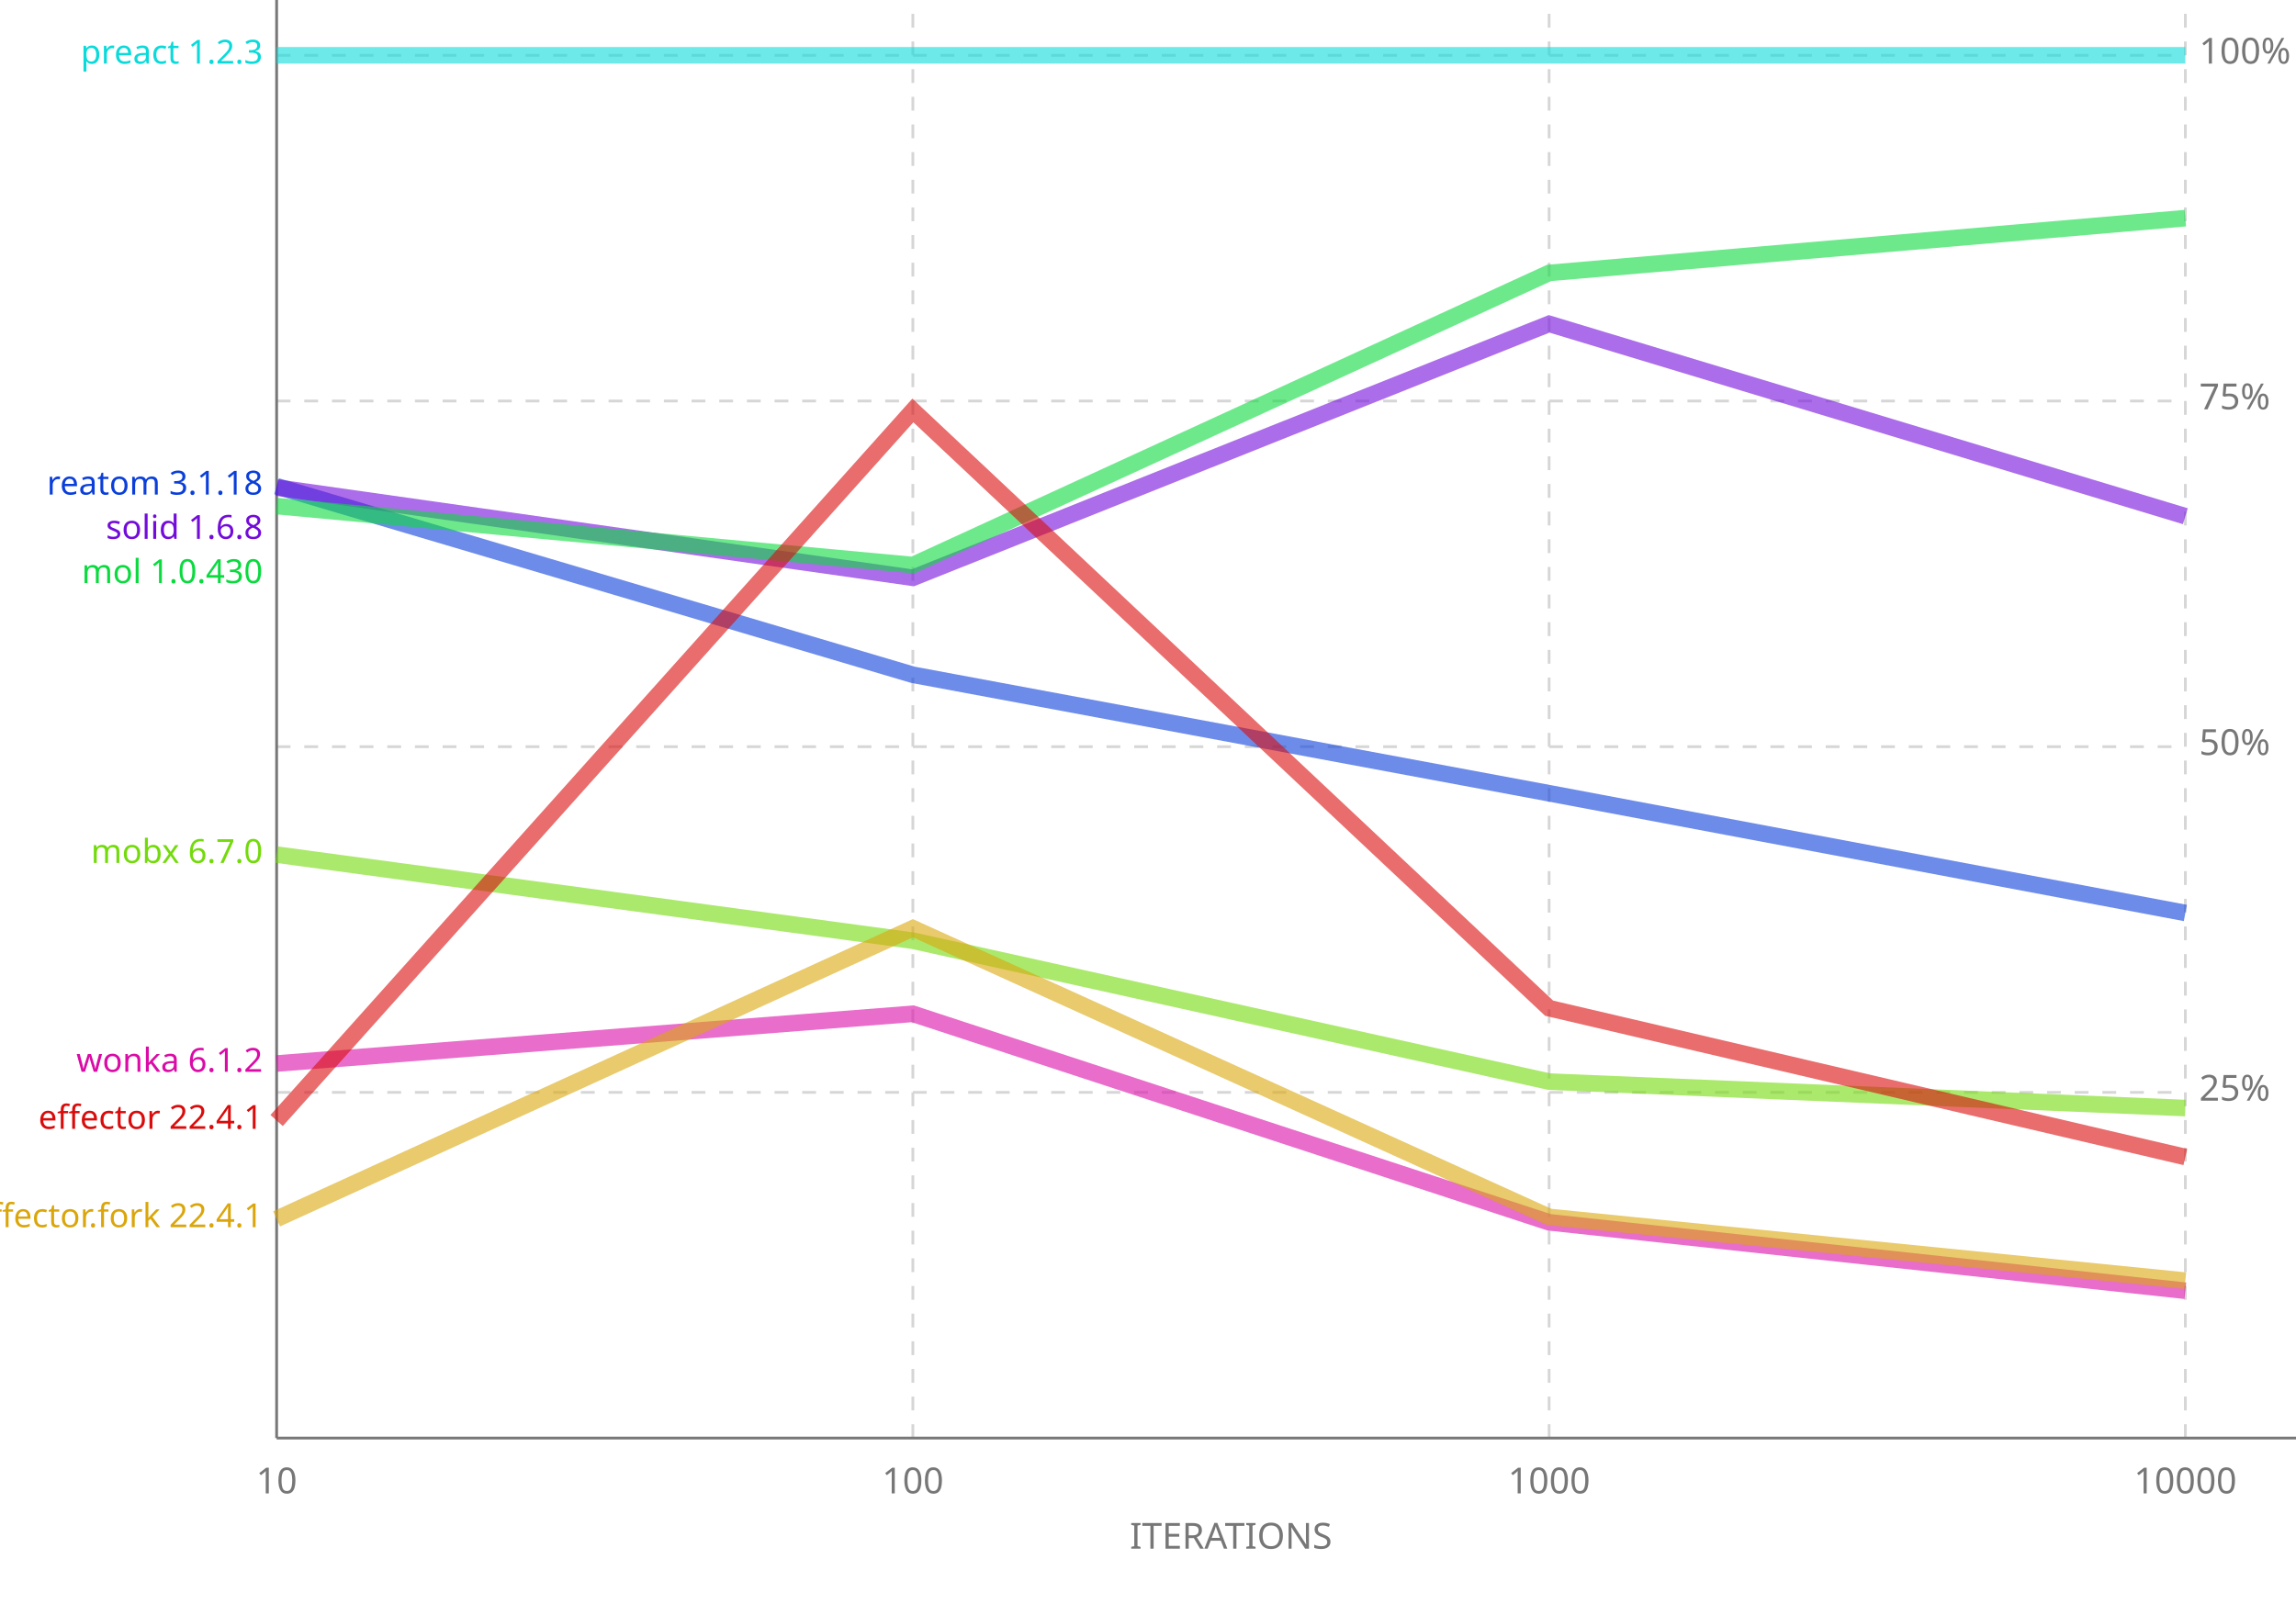
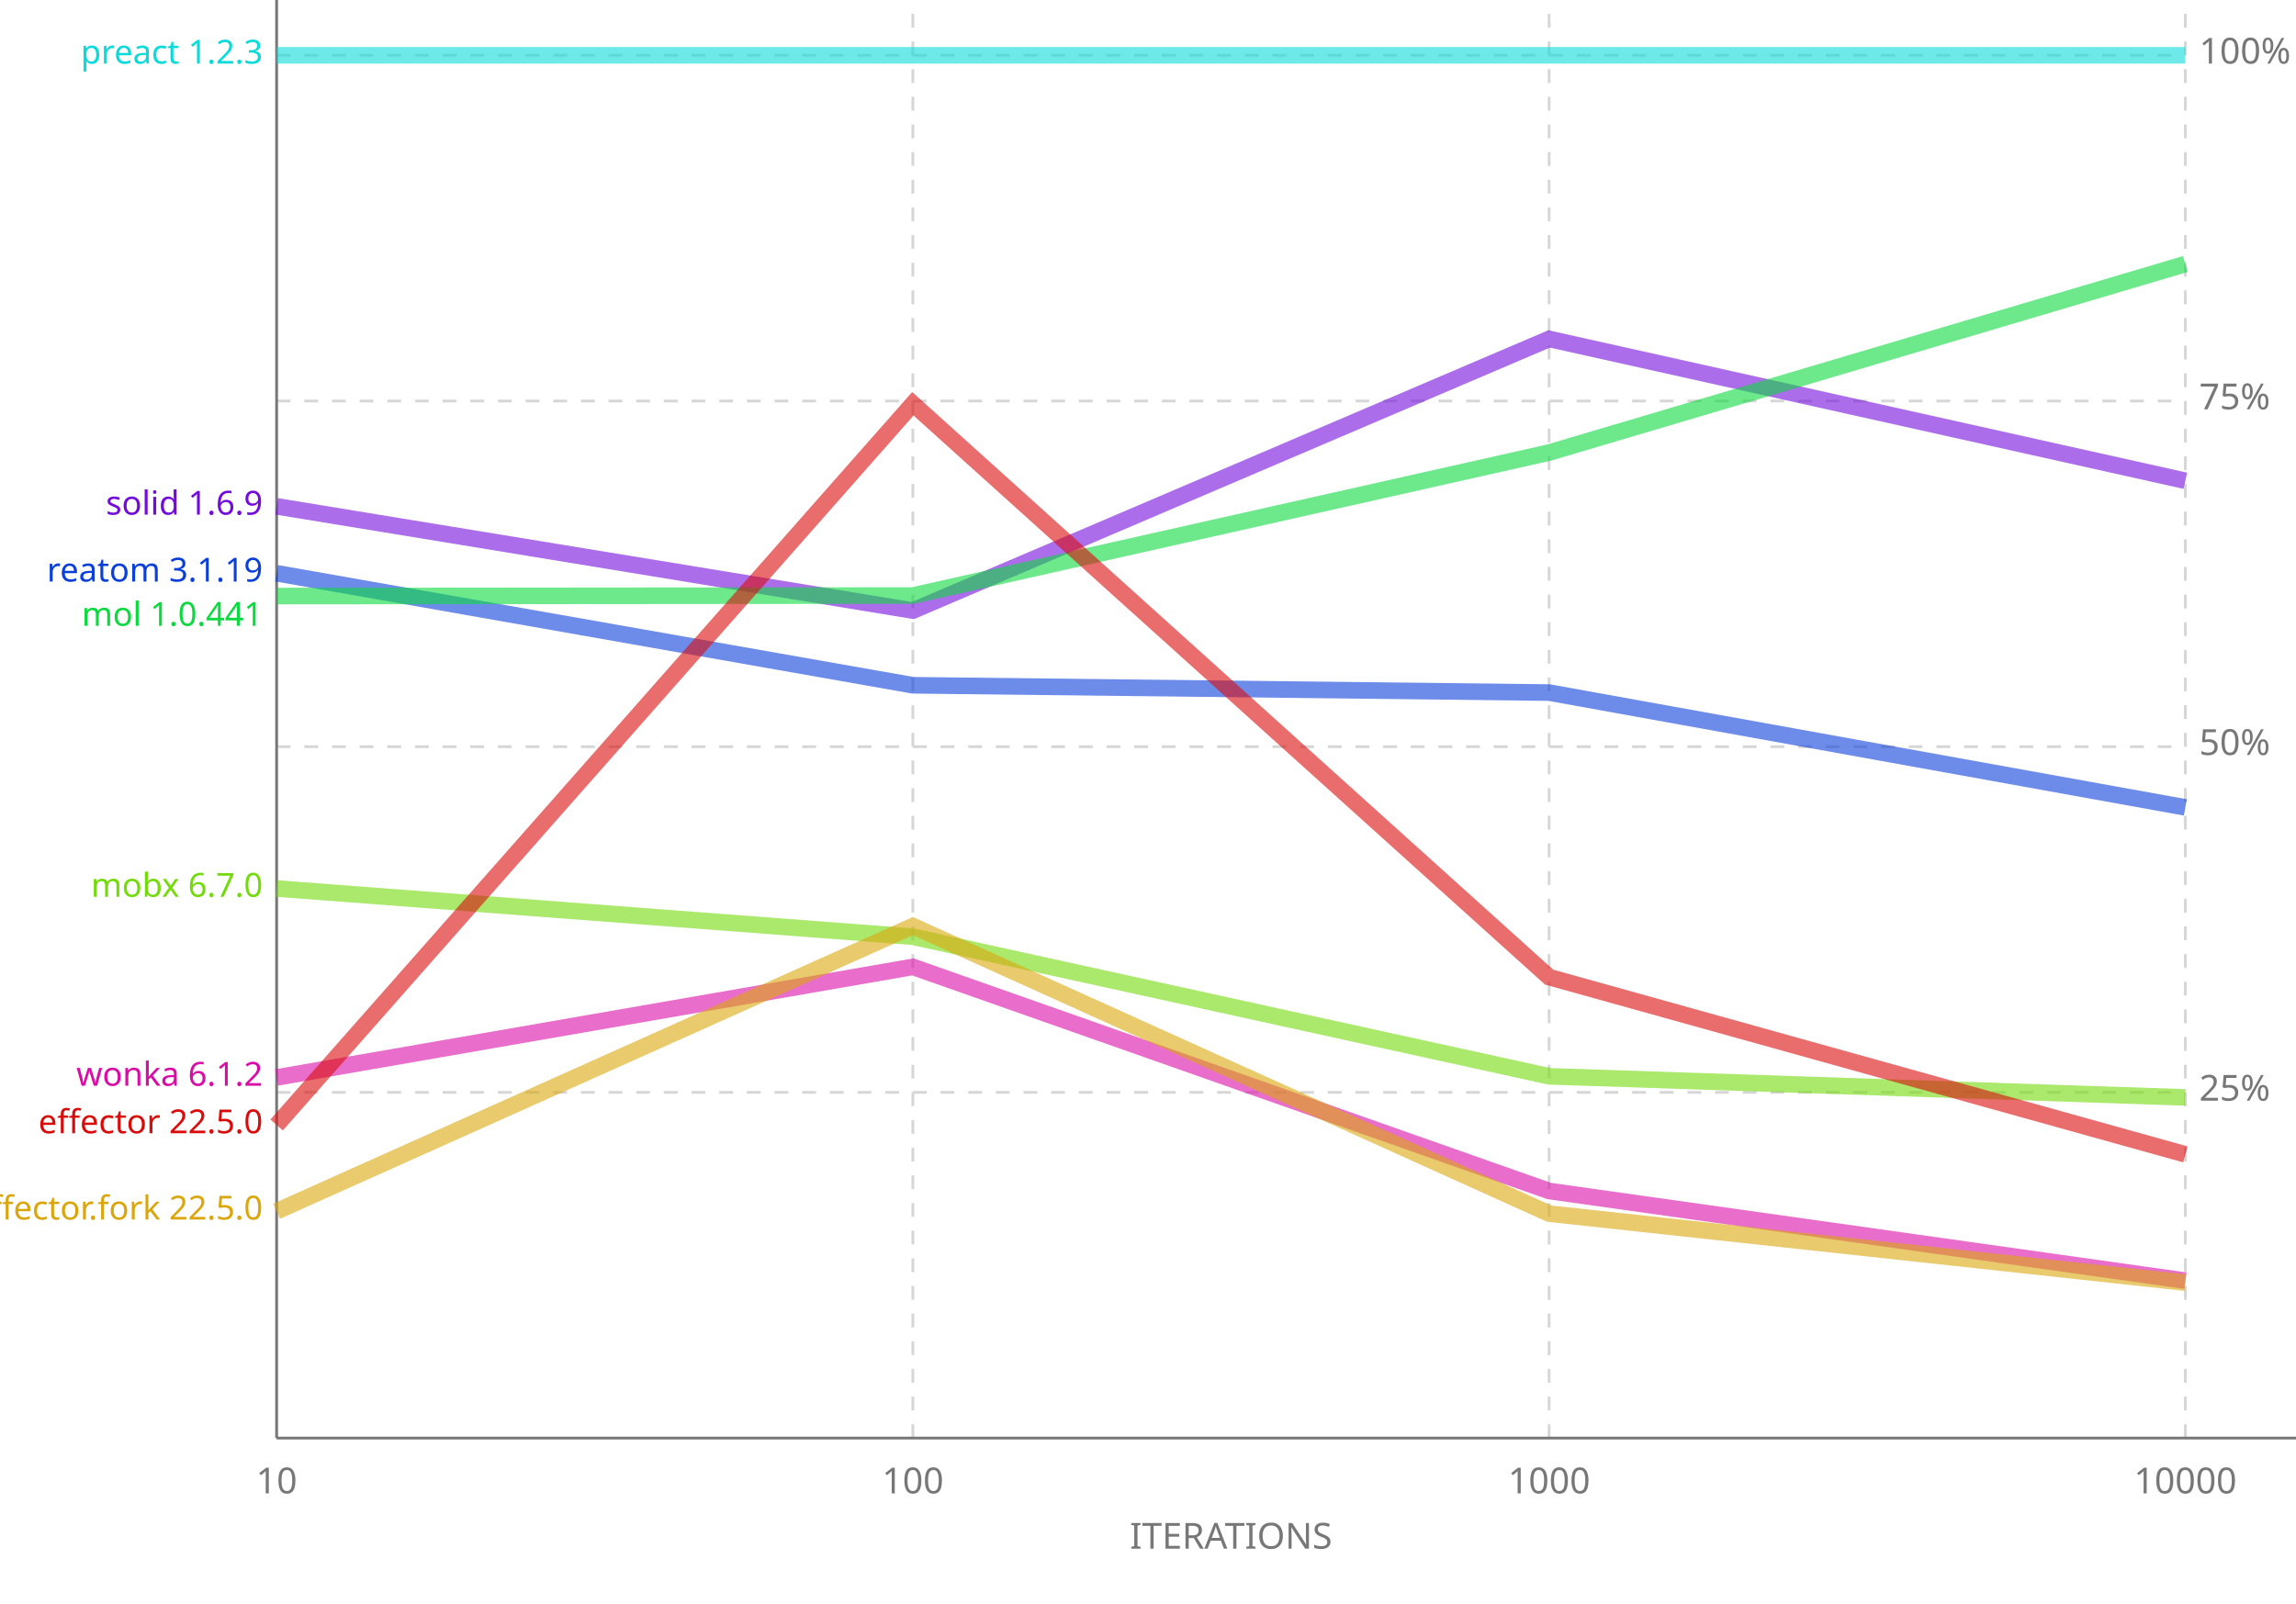
<svg xmlns="http://www.w3.org/2000/svg" id="bench-chart" viewBox="0 0 830 580">
  <style>
    #bench-chart .grid {
      stroke: #777777;
      stroke-width: 1;
    }

    #bench-chart .dashed {
      stroke: #777777;
      opacity: 0.3;
      stroke-width: 1;
      stroke-dasharray: 5, 5;
    }

    #bench-chart .labels {
      fill: #777777;
      font-size: 13px;
      font-family: sans-serif;
    }

    #bench-chart .x-labels {
      text-anchor: middle;
    }

    #bench-chart .y-labels {
      text-anchor: start;
    }

    #bench-chart .lib-label {
      font-size: 12px;
      font-family: sans-serif;
      text-anchor: end;
    }

    #bench-chart .line-med {
      stroke-width: 6;
      opacity: 0.6;
    }
  </style>
  <g class="grid">
    <line x1="100" y1="520" x2="830" y2="520" />
    <line x1="100" y1="520" x2="100" y2="0" />
  </g>
  <g class="dashed">
    <line x1="330" y1="520" x2="330" y2="0" />
    <line x1="560" y1="520" x2="560" y2="0" />
    <line x1="790" y1="520" x2="790" y2="0" />
    <line x1="100" y1="20" x2="790" y2="20" />
    <line x1="100" y1="145" x2="790" y2="145" />
    <line x1="100" y1="270" x2="790" y2="270" />
    <line x1="100" y1="395" x2="790" y2="395" />
  </g>
  <g class="labels x-labels">
    <text x="100" y="540">10</text>
    <text x="330" y="540">100</text>
    <text x="560" y="540">1000</text>
    <text x="790" y="540">10000</text>
    <text x="445" y="560">ITERATIONS</text>
  </g>
  <g class="labels y-labels">
    <text x="795" y="23">100%</text>
    <text x="795" y="148">75%</text>
    <text x="795" y="273">50%</text>
    <text x="795" y="398">25%</text>
  </g>
  <g>
    <text class="lib-label" x="95" y="23" fill="hsl(180, 90%, 45%)">preact 1.2.3</text>
    <polyline class="line-med" fill="none" stroke="hsl(180, 90%, 45%)" points="100,20 330,20 560,20 790,20" />
  </g>
  <g>
-     <text class="lib-label" x="95" y="178.831" fill="hsl(225, 90%, 45%)">reatom 3.1.18</text>
-     <polyline class="line-med" fill="none" stroke="hsl(225, 90%, 45%)" points="100,175.831 330,243.996 560,286.837 790,330.126" />
+     <text class="lib-label" x="95" y="186.09" fill="hsl(270, 90%, 45%)">solid 1.6.9</text>
+     <polyline class="line-med" fill="none" stroke="hsl(270, 90%, 45%)" points="100,183.09 330,220.783 560,122.553 790,173.848" />
  </g>
  <g>
-     <text class="lib-label" x="95" y="194.831" fill="hsl(270, 90%, 45%)">solid 1.6.8</text>
-     <polyline class="line-med" fill="none" stroke="hsl(270, 90%, 45%)" points="100,176.3 330,208.929 560,117.1 790,186.667" />
+     <text class="lib-label" x="95" y="210.283" fill="hsl(225, 90%, 45%)">reatom 3.1.19</text>
+     <polyline class="line-med" fill="none" stroke="hsl(225, 90%, 45%)" points="100,207.283 330,247.791 560,250.434 790,291.956" />
  </g>
  <g>
-     <text class="lib-label" x="95" y="210.831" fill="hsl(135, 90%, 45%)">mol 1.0.430</text>
-     <polyline class="line-med" fill="none" stroke="hsl(135, 90%, 45%)" points="100,182.997 330,204.316 560,98.694 790,78.88" />
+     <text class="lib-label" x="95" y="226.283" fill="hsl(135, 90%, 45%)">mol 1.0.441</text>
+     <polyline class="line-med" fill="none" stroke="hsl(135, 90%, 45%)" points="100,215.538 330,215.341 560,163.646 790,95.467" />
  </g>
  <g>
-     <text class="lib-label" x="95" y="312.03" fill="hsl(90, 90%, 45%)">mobx 6.7.0</text>
-     <polyline class="line-med" fill="none" stroke="hsl(90, 90%, 45%)" points="100,309.03 330,340.157 560,391.105 790,400.67" />
+     <text class="lib-label" x="95" y="324.283" fill="hsl(90, 90%, 45%)">mobx 6.7.0</text>
+     <polyline class="line-med" fill="none" stroke="hsl(90, 90%, 45%)" points="100,321.283 330,338.711 560,389.19 790,396.823" />
  </g>
  <g>
-     <text class="lib-label" x="95" y="387.564" fill="hsl(315, 90%, 45%)">wonka 6.1.2</text>
-     <polyline class="line-med" fill="none" stroke="hsl(315, 90%, 45%)" points="100,384.564 330,366.592 560,441.988 790,466.734" />
+     <text class="lib-label" x="95" y="392.604" fill="hsl(315, 90%, 45%)">wonka 6.1.2</text>
+     <polyline class="line-med" fill="none" stroke="hsl(315, 90%, 45%)" points="100,389.604 330,349.62 560,430.658 790,463.086" />
  </g>
  <g>
-     <text class="lib-label" x="95" y="408.178" fill="hsl(0, 90%, 45%)">effector 22.4.1</text>
-     <polyline class="line-med" fill="none" stroke="hsl(0, 90%, 45%)" points="100,405.178 330,148.422 560,364.561 790,418.376" />
+     <text class="lib-label" x="95" y="409.785" fill="hsl(0, 90%, 45%)">effector 22.5.0</text>
+     <polyline class="line-med" fill="none" stroke="hsl(0, 90%, 45%)" points="100,406.785 330,146 560,353.323 790,417.417" />
  </g>
  <g>
-     <text class="lib-label" x="95" y="443.741" fill="hsl(45, 90%, 45%)">effector.fork 22.4.1</text>
-     <polyline class="line-med" fill="none" stroke="hsl(45, 90%, 45%)" points="100,440.741 330,335.644 560,440.034 790,463.075" />
+     <text class="lib-label" x="95" y="440.983" fill="hsl(45, 90%, 45%)">effector.fork 22.5.0</text>
+     <polyline class="line-med" fill="none" stroke="hsl(45, 90%, 45%)" points="100,437.983 330,334.877 560,438.845 790,463.797" />
  </g>
</svg>
